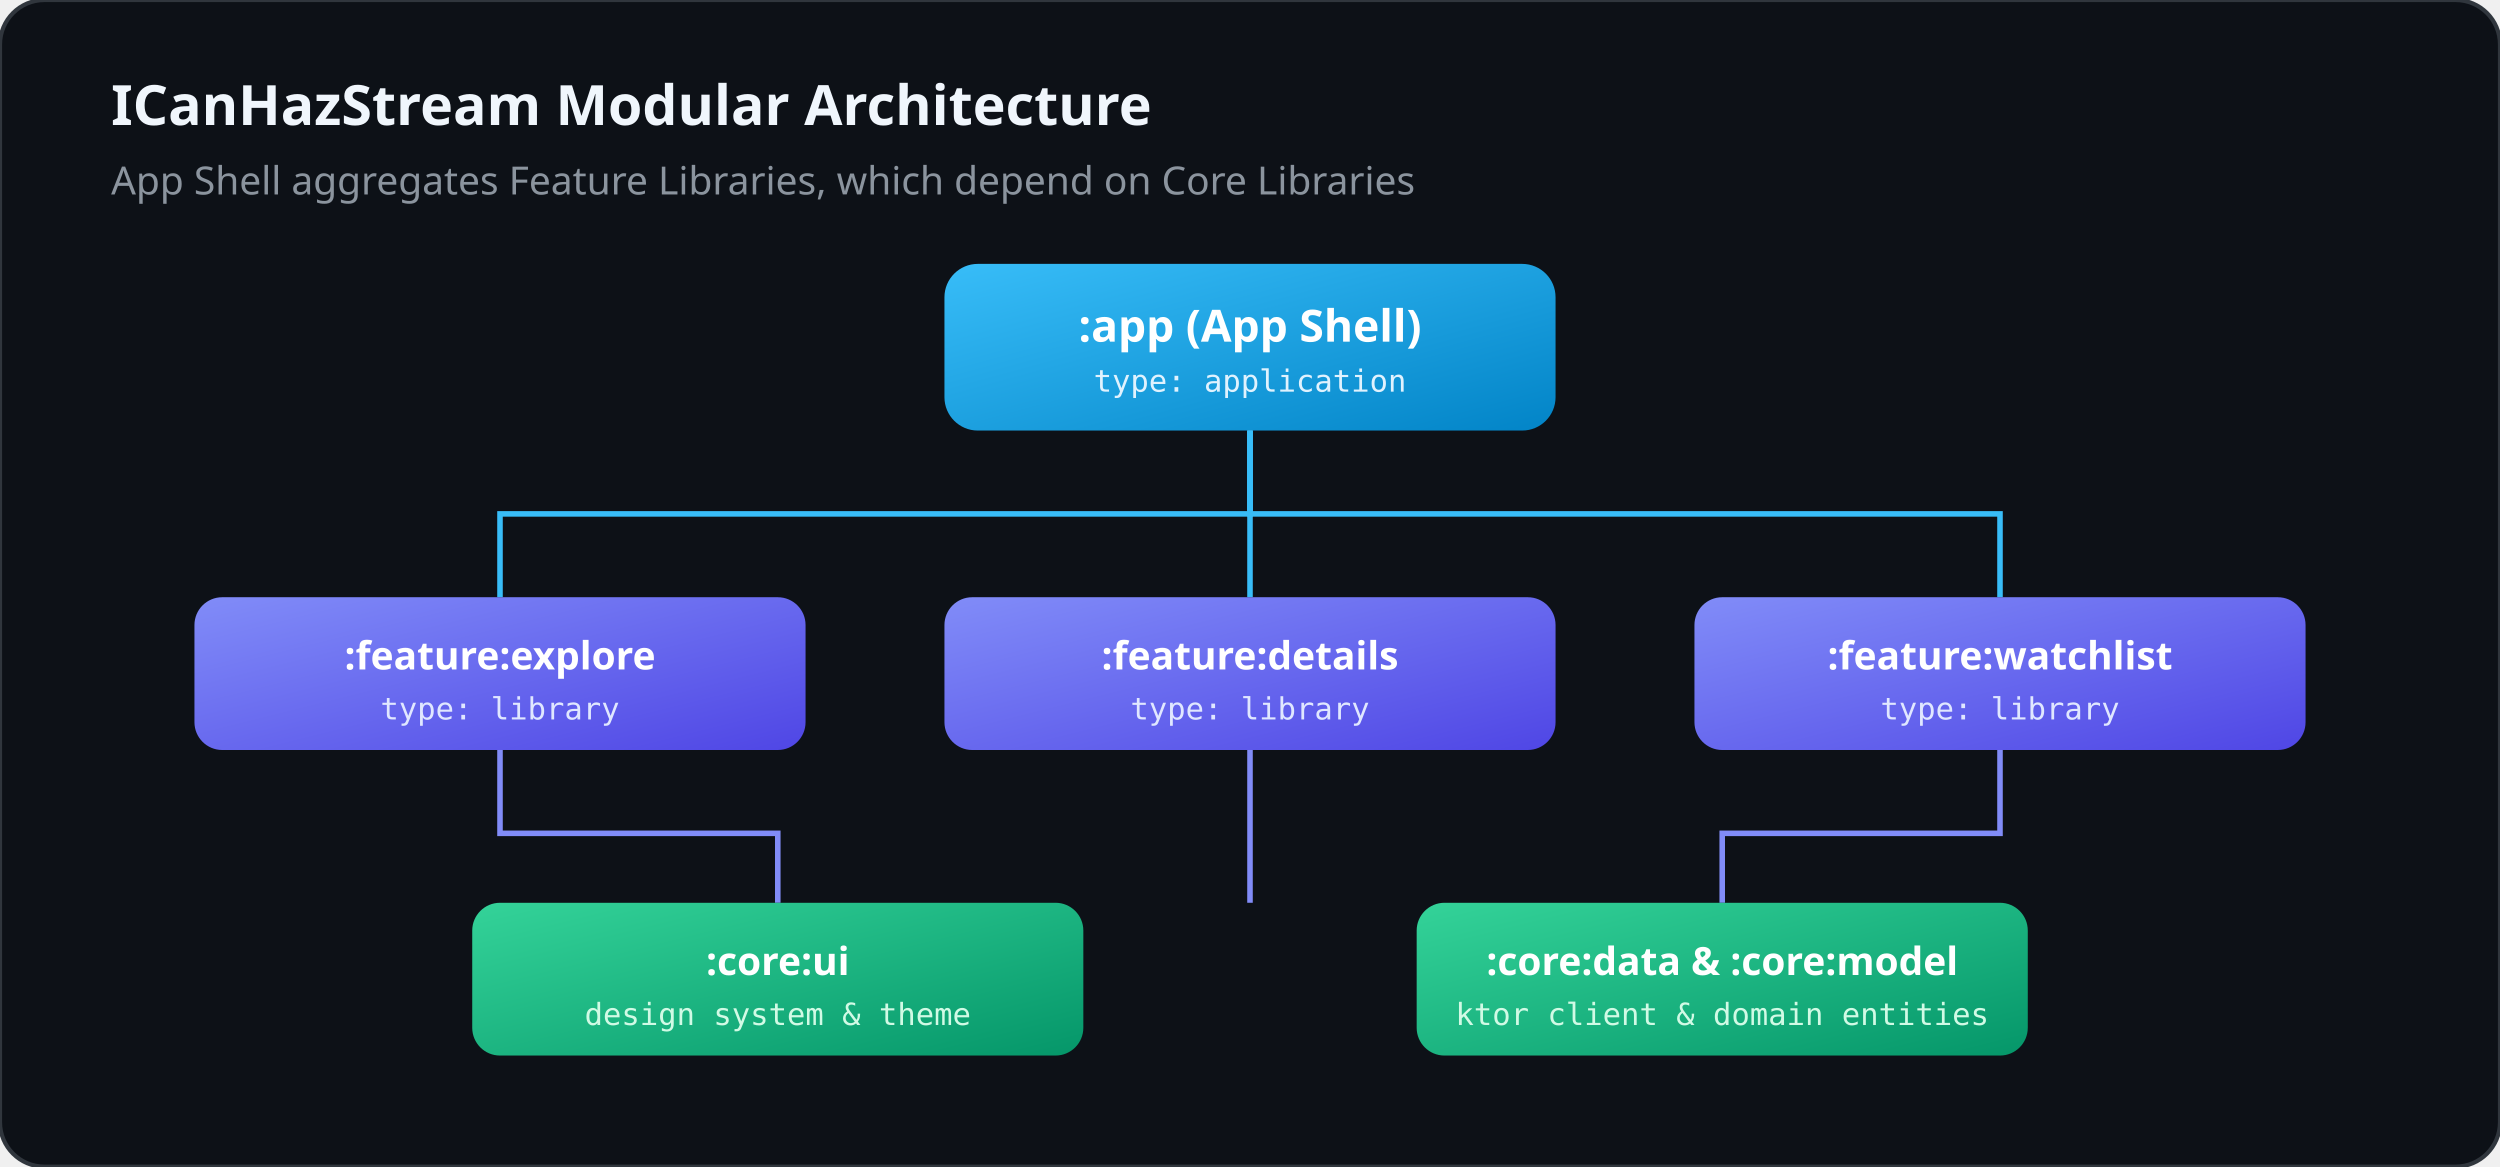
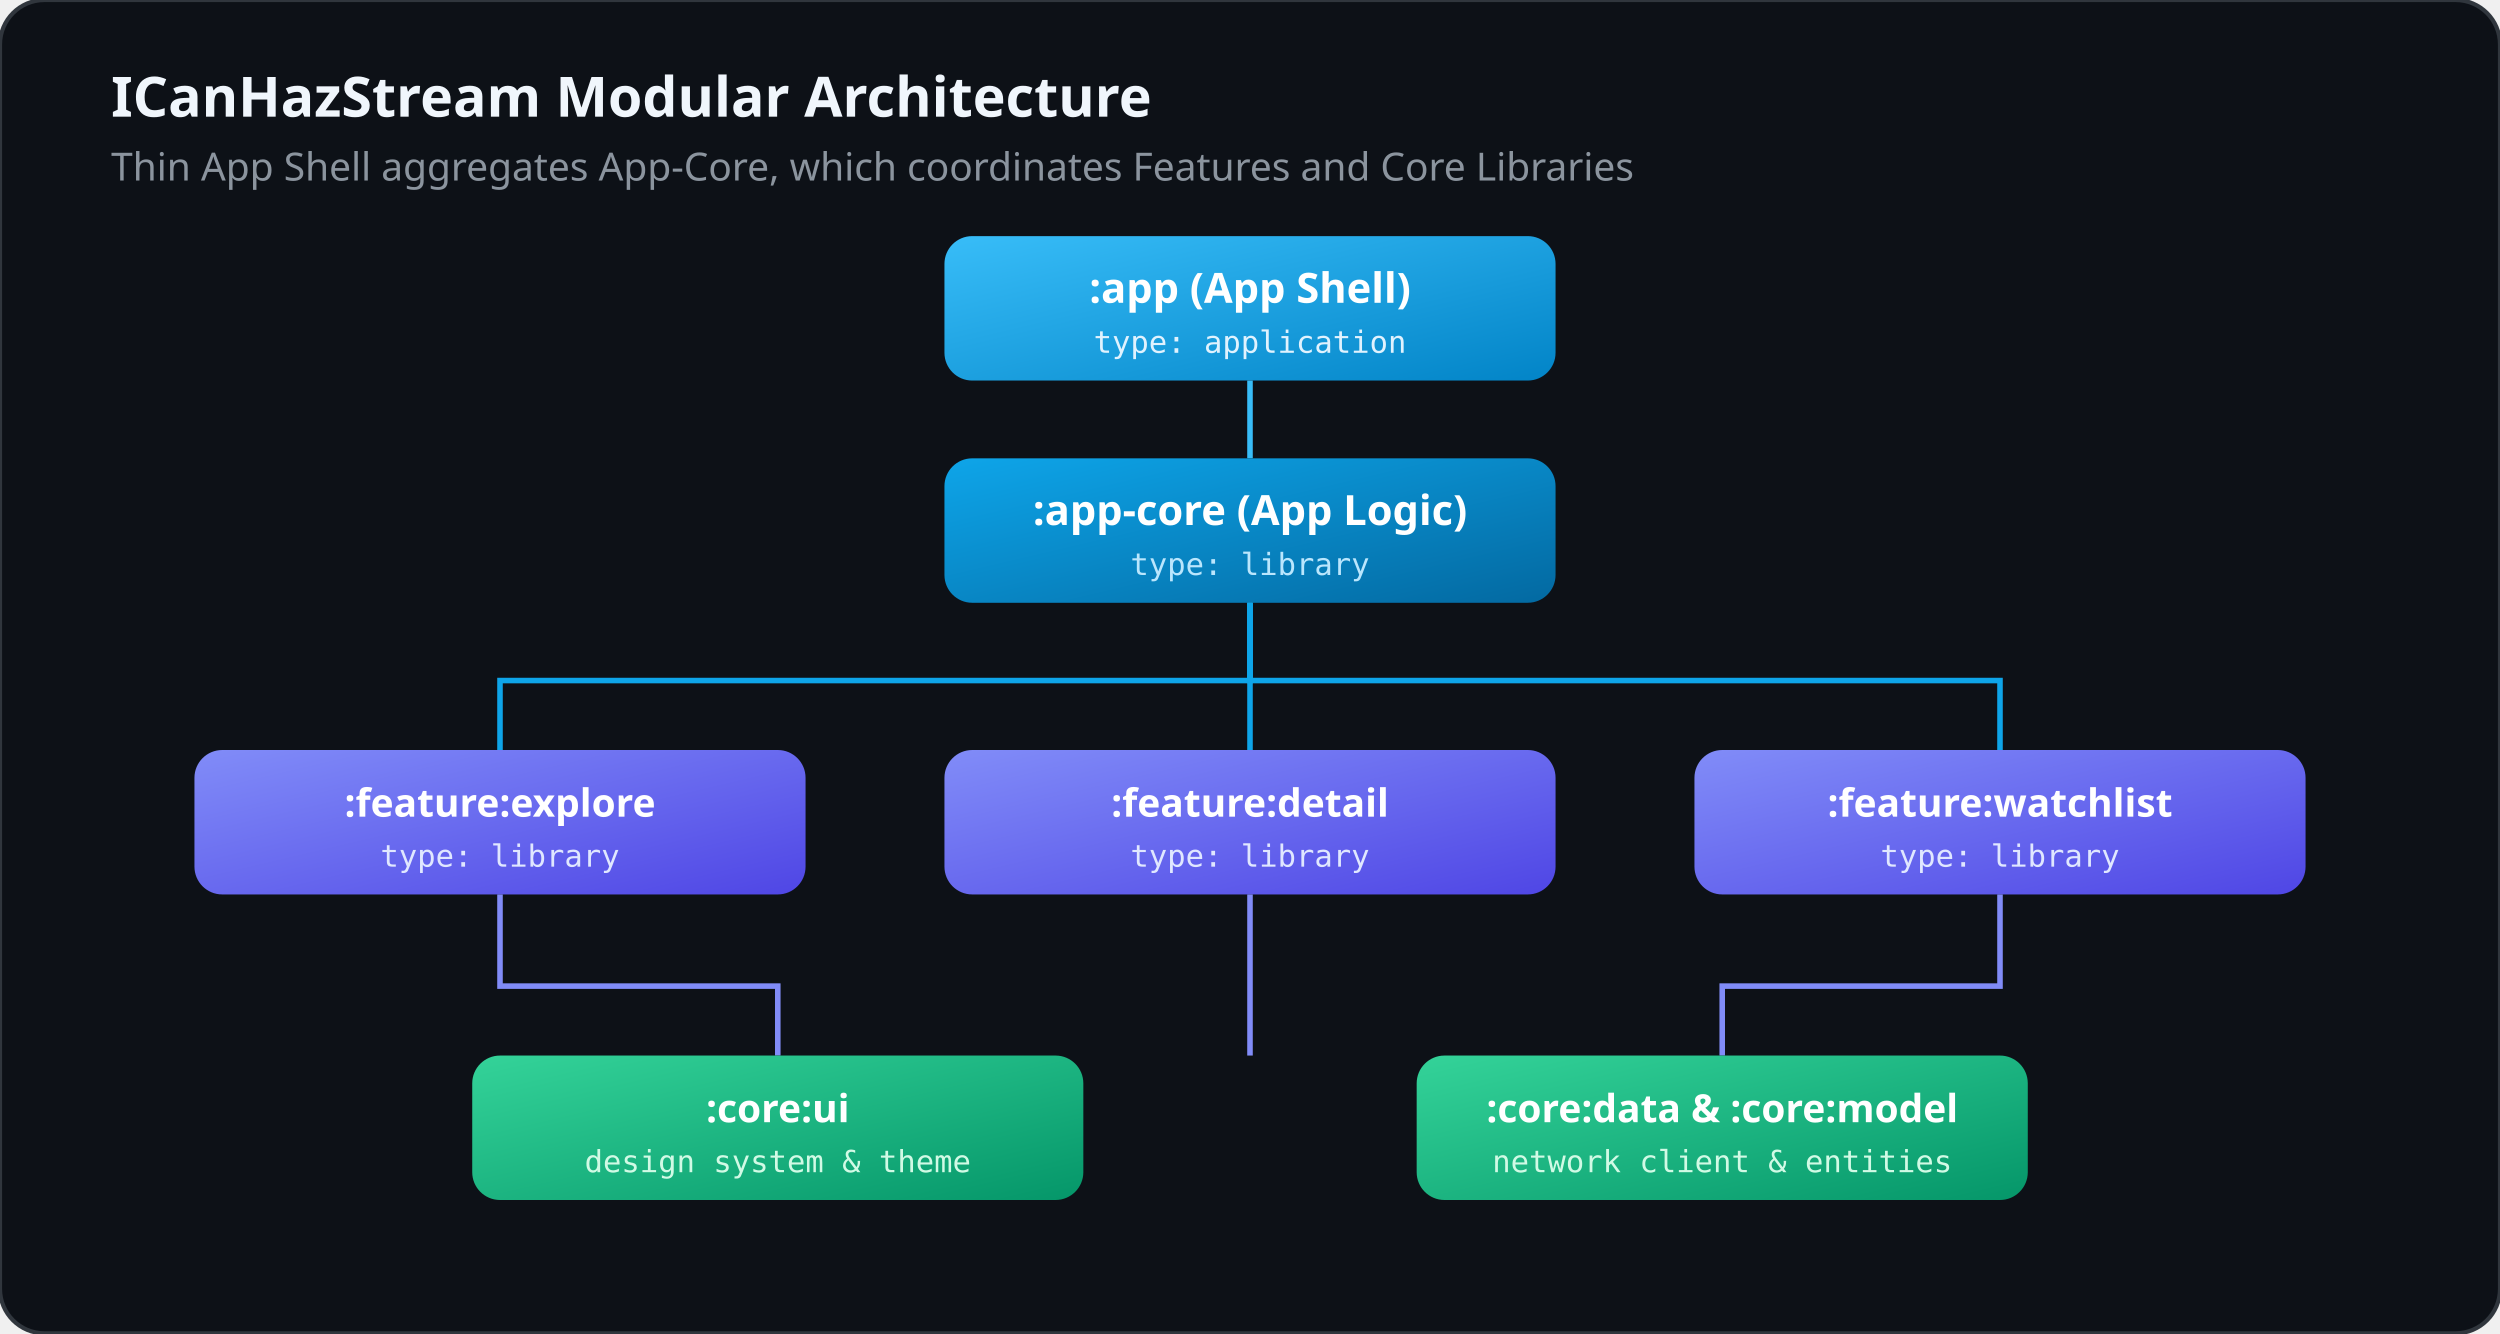
- <svg xmlns="http://www.w3.org/2000/svg" viewBox="0 0 900 420" width="900" height="420">
+ <svg xmlns="http://www.w3.org/2000/svg" viewBox="0 0 900 480" width="900" height="480">
  <defs>
    <linearGradient id="appGrad" x1="0%" y1="0%" x2="100%" y2="100%">
      <stop offset="0%" stop-color="#38bdf8" />
      <stop offset="100%" stop-color="#0284c7" />
+     </linearGradient>
+     <linearGradient id="coreAppGrad" x1="0%" y1="0%" x2="100%" y2="100%">
+       <stop offset="0%" stop-color="#0ea5e9" />
+       <stop offset="100%" stop-color="#0369a1" />
    </linearGradient>
    <linearGradient id="featGrad" x1="0%" y1="0%" x2="100%" y2="100%">
      <stop offset="0%" stop-color="#818cf8" />
      <stop offset="100%" stop-color="#4f46e5" />
    </linearGradient>
    <linearGradient id="coreGrad" x1="0%" y1="0%" x2="100%" y2="100%">
      <stop offset="0%" stop-color="#34d399" />
      <stop offset="100%" stop-color="#059669" />
    </linearGradient>
  </defs>
-   <rect width="900" height="420" rx="16" fill="#0d1117" stroke="#30363d" stroke-width="1.5" />
-   <text x="40" y="45" font-family="'Space Grotesk', sans-serif" font-size="20" font-weight="700" fill="#f0f6fc">ICanHazStream Modular Architecture</text>
-   <text x="40" y="70" font-family="'Albert Sans', sans-serif" font-size="14" fill="#8b949e">App Shell aggregates Feature Libraries, which depend on Core Libraries</text>
-   <g transform="translate(340, 95)">
-     <rect width="220" height="60" rx="12" fill="url(#appGrad)" />
-     <text x="110" y="28" font-family="'Space Grotesk', sans-serif" font-size="16" font-weight="700" fill="#ffffff" text-anchor="middle">:app (App Shell)</text>
-     <text x="110" y="46" font-family="'JetBrains Mono', monospace" font-size="11" fill="#e0f2fe" text-anchor="middle">type: application</text>
+   <rect width="900" height="480" rx="16" fill="#0d1117" stroke="#30363d" stroke-width="1.5" />
+   <text x="40" y="42" font-family="'Space Grotesk', sans-serif" font-size="20" font-weight="700" fill="#f0f6fc">ICanHazStream Modular Architecture</text>
+   <text x="40" y="65" font-family="'Albert Sans', sans-serif" font-size="14" fill="#8b949e">Thin App Shell aggregates App-Core, which coordinates Features and Core Libraries</text>
+   <g transform="translate(340, 85)">
+     <rect width="220" height="52" rx="10" fill="url(#appGrad)" />
+     <text x="110" y="24" font-family="'Space Grotesk', sans-serif" font-size="15" font-weight="700" fill="#ffffff" text-anchor="middle">:app (App Shell)</text>
+     <text x="110" y="42" font-family="'JetBrains Mono', monospace" font-size="11" fill="#e0f2fe" text-anchor="middle">type: application</text>
  </g>
-   <path d="M 450,155 L 450,185 L 180,185 L 180,215" stroke="#38bdf8" stroke-width="2" fill="none" />
-   <path d="M 450,155 L 450,215" stroke="#38bdf8" stroke-width="2" fill="none" />
-   <path d="M 450,155 L 450,185 L 720,185 L 720,215" stroke="#38bdf8" stroke-width="2" fill="none" />
-   <g transform="translate(70, 215)">
-     <rect width="220" height="55" rx="10" fill="url(#featGrad)" />
-     <text x="110" y="26" font-family="'Space Grotesk', sans-serif" font-size="14" font-weight="600" fill="#ffffff" text-anchor="middle">:feature:explore</text>
-     <text x="110" y="44" font-family="'JetBrains Mono', monospace" font-size="11" fill="#e0e7ff" text-anchor="middle">type: library</text>
+   <path d="M 450,137 L 450,165" stroke="#38bdf8" stroke-width="2" fill="none" />
+   <g transform="translate(340, 165)">
+     <rect width="220" height="52" rx="10" fill="url(#coreAppGrad)" />
+     <text x="110" y="24" font-family="'Space Grotesk', sans-serif" font-size="15" font-weight="700" fill="#ffffff" text-anchor="middle">:app-core (App Logic)</text>
+     <text x="110" y="42" font-family="'JetBrains Mono', monospace" font-size="11" fill="#bae6fd" text-anchor="middle">type: library</text>
  </g>
-   <g transform="translate(340, 215)">
-     <rect width="220" height="55" rx="10" fill="url(#featGrad)" />
-     <text x="110" y="26" font-family="'Space Grotesk', sans-serif" font-size="14" font-weight="600" fill="#ffffff" text-anchor="middle">:feature:details</text>
-     <text x="110" y="44" font-family="'JetBrains Mono', monospace" font-size="11" fill="#e0e7ff" text-anchor="middle">type: library</text>
+   <path d="M 450,217 L 450,245 L 180,245 L 180,270" stroke="#0ea5e9" stroke-width="2" fill="none" />
+   <path d="M 450,217 L 450,270" stroke="#0ea5e9" stroke-width="2" fill="none" />
+   <path d="M 450,217 L 450,245 L 720,245 L 720,270" stroke="#0ea5e9" stroke-width="2" fill="none" />
+   <g transform="translate(70, 270)">
+     <rect width="220" height="52" rx="10" fill="url(#featGrad)" />
+     <text x="110" y="24" font-family="'Space Grotesk', sans-serif" font-size="14" font-weight="600" fill="#ffffff" text-anchor="middle">:feature:explore</text>
+     <text x="110" y="42" font-family="'JetBrains Mono', monospace" font-size="11" fill="#e0e7ff" text-anchor="middle">type: library</text>
  </g>
-   <g transform="translate(610, 215)">
-     <rect width="220" height="55" rx="10" fill="url(#featGrad)" />
-     <text x="110" y="26" font-family="'Space Grotesk', sans-serif" font-size="14" font-weight="600" fill="#ffffff" text-anchor="middle">:feature:watchlist</text>
-     <text x="110" y="44" font-family="'JetBrains Mono', monospace" font-size="11" fill="#e0e7ff" text-anchor="middle">type: library</text>
+   <g transform="translate(340, 270)">
+     <rect width="220" height="52" rx="10" fill="url(#featGrad)" />
+     <text x="110" y="24" font-family="'Space Grotesk', sans-serif" font-size="14" font-weight="600" fill="#ffffff" text-anchor="middle">:feature:detail</text>
+     <text x="110" y="42" font-family="'JetBrains Mono', monospace" font-size="11" fill="#e0e7ff" text-anchor="middle">type: library</text>
  </g>
-   <path d="M 180,270 L 180,300 L 280,300 L 280,325" stroke="#818cf8" stroke-width="2" fill="none" />
-   <path d="M 450,270 L 450,325" stroke="#818cf8" stroke-width="2" fill="none" />
-   <path d="M 720,270 L 720,300 L 620,300 L 620,325" stroke="#818cf8" stroke-width="2" fill="none" />
-   <g transform="translate(170, 325)">
-     <rect width="220" height="55" rx="10" fill="url(#coreGrad)" />
-     <text x="110" y="26" font-family="'Space Grotesk', sans-serif" font-size="14" font-weight="600" fill="#ffffff" text-anchor="middle">:core:ui</text>
-     <text x="110" y="44" font-family="'JetBrains Mono', monospace" font-size="11" fill="#d1fae5" text-anchor="middle">design system &amp; theme</text>
+   <g transform="translate(610, 270)">
+     <rect width="220" height="52" rx="10" fill="url(#featGrad)" />
+     <text x="110" y="24" font-family="'Space Grotesk', sans-serif" font-size="14" font-weight="600" fill="#ffffff" text-anchor="middle">:feature:watchlist</text>
+     <text x="110" y="42" font-family="'JetBrains Mono', monospace" font-size="11" fill="#e0e7ff" text-anchor="middle">type: library</text>
  </g>
-   <g transform="translate(510, 325)">
-     <rect width="220" height="55" rx="10" fill="url(#coreGrad)" />
-     <text x="110" y="26" font-family="'Space Grotesk', sans-serif" font-size="14" font-weight="600" fill="#ffffff" text-anchor="middle">:core:data &amp; :core:model</text>
-     <text x="110" y="44" font-family="'JetBrains Mono', monospace" font-size="11" fill="#d1fae5" text-anchor="middle">ktor client &amp; domain entities</text>
+   <path d="M 180,322 L 180,355 L 280,355 L 280,380" stroke="#818cf8" stroke-width="2" fill="none" />
+   <path d="M 450,322 L 450,380" stroke="#818cf8" stroke-width="2" fill="none" />
+   <path d="M 720,322 L 720,355 L 620,355 L 620,380" stroke="#818cf8" stroke-width="2" fill="none" />
+   <g transform="translate(170, 380)">
+     <rect width="220" height="52" rx="10" fill="url(#coreGrad)" />
+     <text x="110" y="24" font-family="'Space Grotesk', sans-serif" font-size="14" font-weight="600" fill="#ffffff" text-anchor="middle">:core:ui</text>
+     <text x="110" y="42" font-family="'JetBrains Mono', monospace" font-size="11" fill="#d1fae5" text-anchor="middle">design system &amp; theme</text>
+   </g>
+   <g transform="translate(510, 380)">
+     <rect width="220" height="52" rx="10" fill="url(#coreGrad)" />
+     <text x="110" y="24" font-family="'Space Grotesk', sans-serif" font-size="14" font-weight="600" fill="#ffffff" text-anchor="middle">:core:data &amp; :core:model</text>
+     <text x="110" y="42" font-family="'JetBrains Mono', monospace" font-size="11" fill="#d1fae5" text-anchor="middle">network client &amp; entities</text>
  </g>
</svg>
